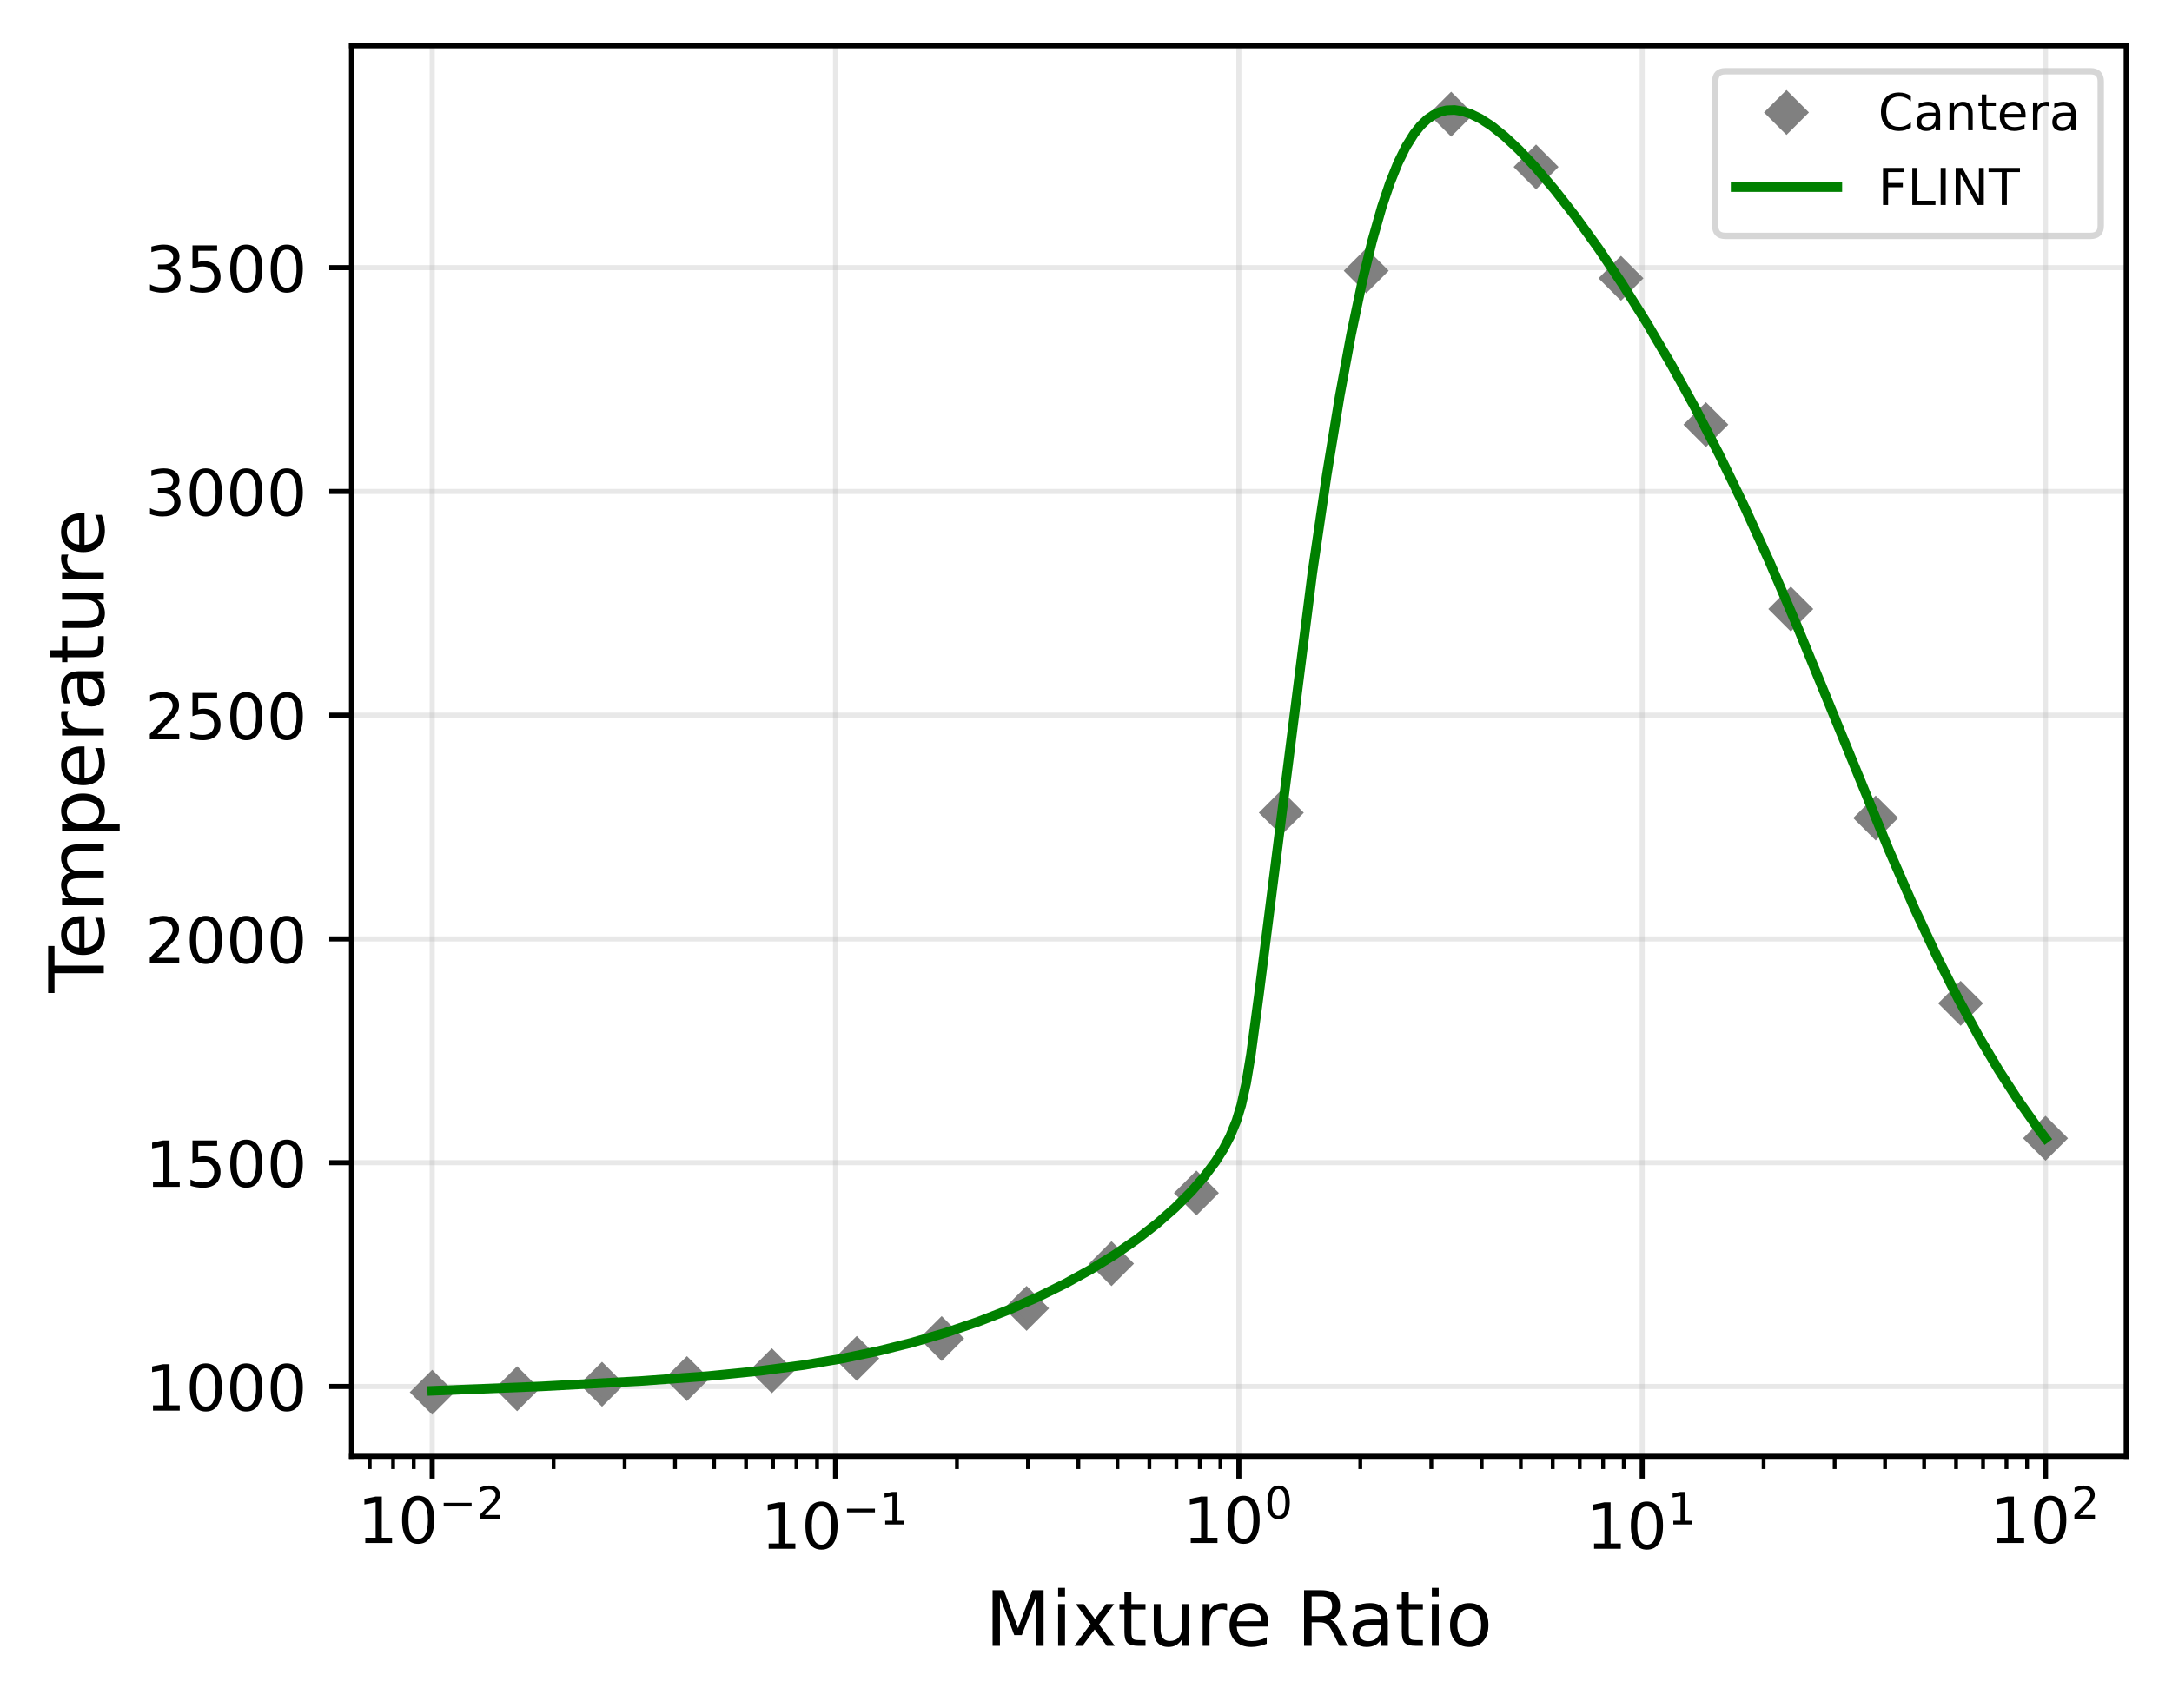
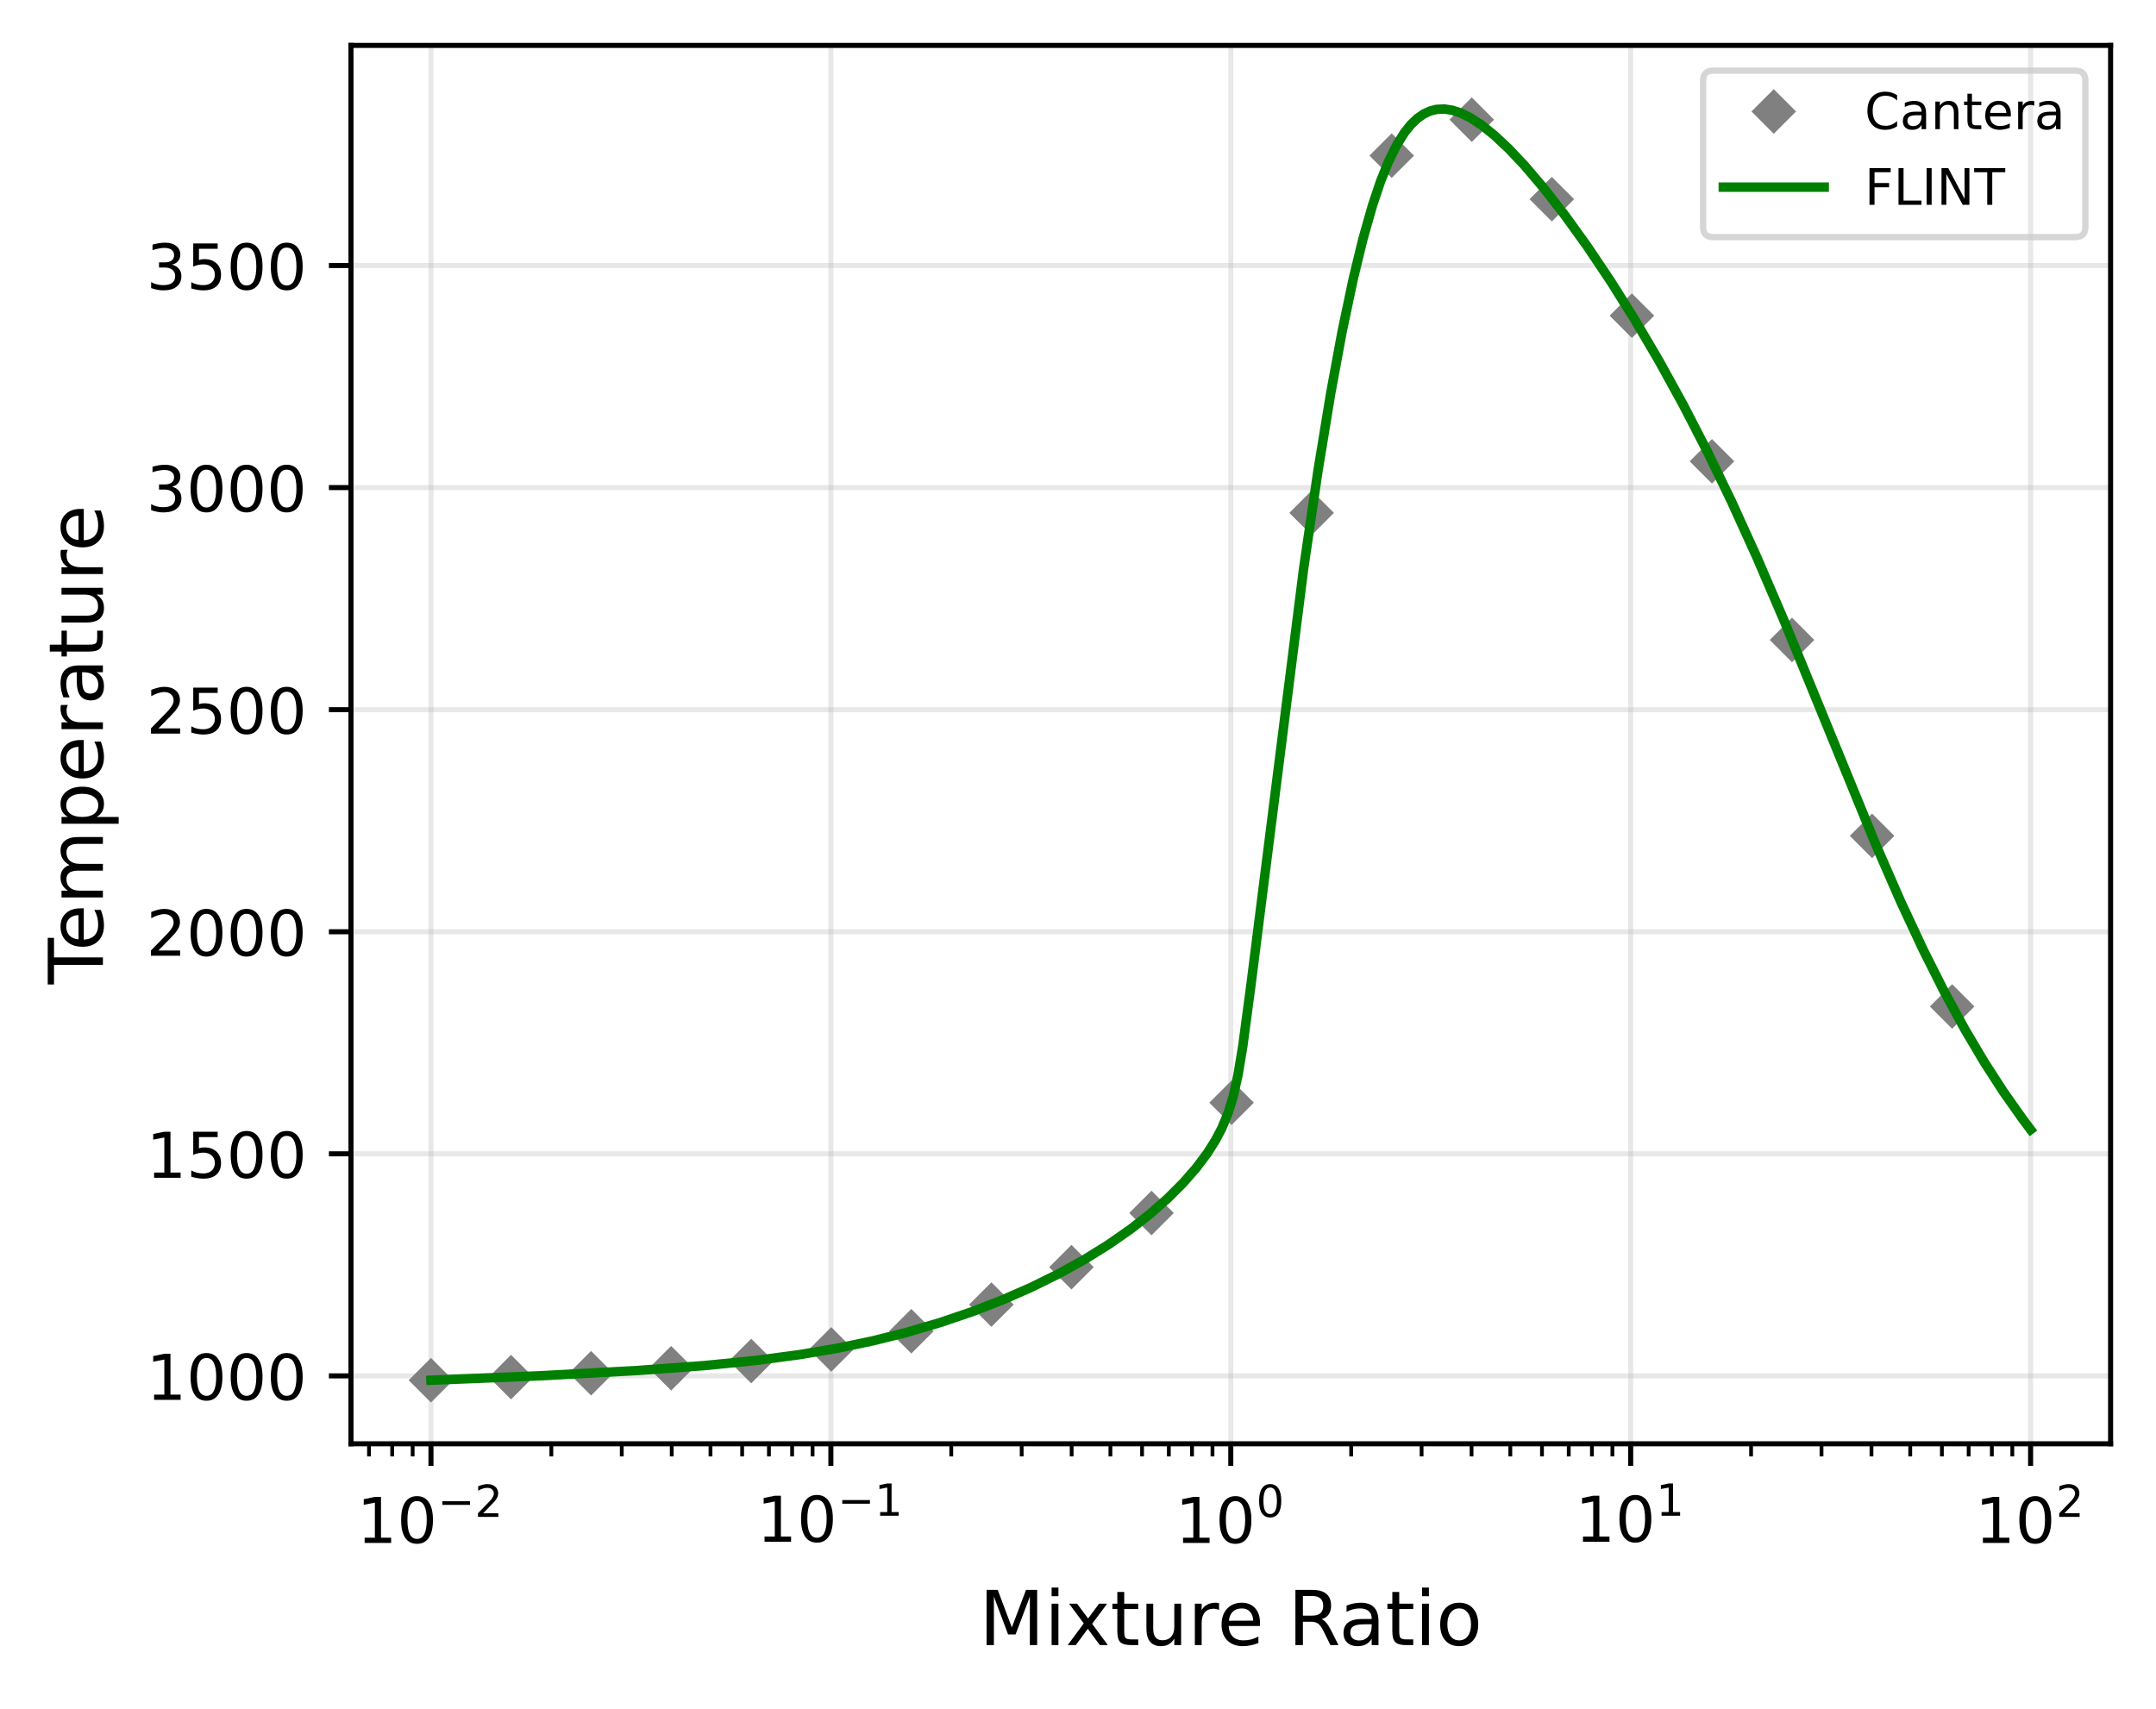
- <svg xmlns="http://www.w3.org/2000/svg" xmlns:xlink="http://www.w3.org/1999/xlink" width="341.464pt" height="268.452pt" viewBox="0 0 341.464 268.452" version="1.1">
+ <svg xmlns="http://www.w3.org/2000/svg" xmlns:xlink="http://www.w3.org/1999/xlink" width="341.85pt" height="270.963pt" viewBox="0 0 341.85 270.963" version="1.1">
  <defs>
    <style type="text/css">*{stroke-linejoin: round; stroke-linecap: butt}</style>
  </defs>
  <g id="figure_1">
    <g id="patch_1">
-       <path d="M 0 268.452  L 341.464 268.452  L 341.464 0  L 0 0  L 0 268.452  z " style="fill: none" />
+       <path d="M 0 270.963  L 341.85 270.963  L 341.85 0  L 0 0  L 0 270.963  z " style="fill: none" />
    </g>
    <g id="axes_1">
      <g id="patch_2">
-         <path d="M 55.264 228.96  L 334.264 228.96  L 334.264 7.2  L 55.264 7.2  L 55.264 228.96  z " style="fill: none" />
+         <path d="M 55.65 228.96  L 334.65 228.96  L 334.65 7.2  L 55.65 7.2  L 55.65 228.96  z " style="fill: none" />
      </g>
      <g id="matplotlib.axis_1">
        <g id="xtick_1">
          <g id="line2d_1">
-             <path d="M 67.946 228.96  L 67.946 7.2  " clip-path="url(#p61a1e971e1)" style="fill: none; stroke: #b0b0b0; stroke-opacity: 0.3; stroke-width: 0.8; stroke-linecap: square" />
+             <path d="M 68.332 228.96  L 68.332 7.2  " clip-path="url(#p72835e3f63)" style="fill: none; stroke: #b0b0b0; stroke-opacity: 0.3; stroke-width: 0.8; stroke-linecap: square" />
          </g>
          <g id="line2d_2">
            <defs>
-               <path id="m4e8b6b627c" d="M 0 0  L 0 3.5  " style="stroke: #000000; stroke-width: 0.8" />
+               <path id="m9654a5f0a9" d="M 0 0  L 0 3.5  " style="stroke: #000000; stroke-width: 0.8" />
            </defs>
            <g>
-               <use xlink:href="#m4e8b6b627c" x="67.946" y="228.96" style="stroke: #000000; stroke-width: 0.8" />
+               <use xlink:href="#m9654a5f0a9" x="68.332" y="228.96" style="stroke: #000000; stroke-width: 0.8" />
            </g>
          </g>
          <g id="text_1">
-             <g transform="translate(56.19557 243.5584)">
+             <g transform="translate(56.58182 245.36)">
              <text>
-                 <tspan x="0" y="-0.977" style="font-size: 10px; font-family: 'DejaVu Sans'">1</tspan>
-                 <tspan x="6.362" y="-0.977" style="font-size: 10px; font-family: 'DejaVu Sans'">0</tspan>
+                 <tspan x="0" y="-0.675" style="font-size: 10px; font-family: 'DejaVu Sans'">1</tspan>
+                 <tspan x="6.362" y="-0.675" style="font-size: 10px; font-family: 'DejaVu Sans'">0</tspan>
                <tspan x="12.82" y="-4.805" style="font-size: 7px; font-family: 'DejaVu Sans'">−</tspan>
                <tspan x="18.686" y="-4.805" style="font-size: 7px; font-family: 'DejaVu Sans'">2</tspan>
              </text>
            </g>
          </g>
        </g>
        <g id="xtick_2">
          <g id="line2d_3">
-             <path d="M 131.355 228.96  L 131.355 7.2  " clip-path="url(#p61a1e971e1)" style="fill: none; stroke: #b0b0b0; stroke-opacity: 0.3; stroke-width: 0.8; stroke-linecap: square" />
+             <path d="M 131.741 228.96  L 131.741 7.2  " clip-path="url(#p72835e3f63)" style="fill: none; stroke: #b0b0b0; stroke-opacity: 0.3; stroke-width: 0.8; stroke-linecap: square" />
          </g>
          <g id="line2d_4">
            <g>
-               <use xlink:href="#m4e8b6b627c" x="131.355" y="228.96" style="stroke: #000000; stroke-width: 0.8" />
+               <use xlink:href="#m9654a5f0a9" x="131.741" y="228.96" style="stroke: #000000; stroke-width: 0.8" />
            </g>
          </g>
          <g id="text_2">
-             <g transform="translate(119.6047 243.5584)">
+             <g transform="translate(119.9909 245.26)">
              <text>
-                 <tspan x="0" y="-0.064" style="font-size: 10px; font-family: 'DejaVu Sans'">1</tspan>
-                 <tspan x="6.362" y="-0.064" style="font-size: 10px; font-family: 'DejaVu Sans'">0</tspan>
-                 <tspan x="12.82" y="-3.892" style="font-size: 7px; font-family: 'DejaVu Sans'">−</tspan>
-                 <tspan x="18.686" y="-3.892" style="font-size: 7px; font-family: 'DejaVu Sans'">1</tspan>
+                 <tspan x="0" y="-0.762" style="font-size: 10px; font-family: 'DejaVu Sans'">1</tspan>
+                 <tspan x="6.362" y="-0.762" style="font-size: 10px; font-family: 'DejaVu Sans'">0</tspan>
+                 <tspan x="12.82" y="-4.892" style="font-size: 7px; font-family: 'DejaVu Sans'">−</tspan>
+                 <tspan x="18.686" y="-4.892" style="font-size: 7px; font-family: 'DejaVu Sans'">1</tspan>
              </text>
            </g>
          </g>
        </g>
        <g id="xtick_3">
          <g id="line2d_5">
-             <path d="M 194.764 228.96  L 194.764 7.2  " clip-path="url(#p61a1e971e1)" style="fill: none; stroke: #b0b0b0; stroke-opacity: 0.3; stroke-width: 0.8; stroke-linecap: square" />
+             <path d="M 195.15 228.96  L 195.15 7.2  " clip-path="url(#p72835e3f63)" style="fill: none; stroke: #b0b0b0; stroke-opacity: 0.3; stroke-width: 0.8; stroke-linecap: square" />
          </g>
          <g id="line2d_6">
            <g>
-               <use xlink:href="#m4e8b6b627c" x="194.764" y="228.96" style="stroke: #000000; stroke-width: 0.8" />
+               <use xlink:href="#m9654a5f0a9" x="195.15" y="228.96" style="stroke: #000000; stroke-width: 0.8" />
            </g>
          </g>
          <g id="text_3">
-             <g transform="translate(185.9638 243.5584)">
+             <g transform="translate(186.35 245.36)">
              <text>
-                 <tspan x="0" y="-0.977" style="font-size: 10px; font-family: 'DejaVu Sans'">1</tspan>
-                 <tspan x="6.362" y="-0.977" style="font-size: 10px; font-family: 'DejaVu Sans'">0</tspan>
+                 <tspan x="0" y="-0.675" style="font-size: 10px; font-family: 'DejaVu Sans'">1</tspan>
+                 <tspan x="6.362" y="-0.675" style="font-size: 10px; font-family: 'DejaVu Sans'">0</tspan>
                <tspan x="12.82" y="-4.805" style="font-size: 7px; font-family: 'DejaVu Sans'">0</tspan>
              </text>
            </g>
          </g>
        </g>
        <g id="xtick_4">
          <g id="line2d_7">
-             <path d="M 258.173 228.96  L 258.173 7.2  " clip-path="url(#p61a1e971e1)" style="fill: none; stroke: #b0b0b0; stroke-opacity: 0.3; stroke-width: 0.8; stroke-linecap: square" />
+             <path d="M 258.559 228.96  L 258.559 7.2  " clip-path="url(#p72835e3f63)" style="fill: none; stroke: #b0b0b0; stroke-opacity: 0.3; stroke-width: 0.8; stroke-linecap: square" />
          </g>
          <g id="line2d_8">
            <g>
-               <use xlink:href="#m4e8b6b627c" x="258.173" y="228.96" style="stroke: #000000; stroke-width: 0.8" />
+               <use xlink:href="#m9654a5f0a9" x="258.559" y="228.96" style="stroke: #000000; stroke-width: 0.8" />
            </g>
          </g>
          <g id="text_4">
-             <g transform="translate(249.3728 243.5584)">
+             <g transform="translate(249.7591 245.26)">
              <text>
-                 <tspan x="0" y="-0.064" style="font-size: 10px; font-family: 'DejaVu Sans'">1</tspan>
-                 <tspan x="6.362" y="-0.064" style="font-size: 10px; font-family: 'DejaVu Sans'">0</tspan>
-                 <tspan x="12.82" y="-3.892" style="font-size: 7px; font-family: 'DejaVu Sans'">1</tspan>
+                 <tspan x="0" y="-0.762" style="font-size: 10px; font-family: 'DejaVu Sans'">1</tspan>
+                 <tspan x="6.362" y="-0.762" style="font-size: 10px; font-family: 'DejaVu Sans'">0</tspan>
+                 <tspan x="12.82" y="-4.892" style="font-size: 7px; font-family: 'DejaVu Sans'">1</tspan>
              </text>
            </g>
          </g>
        </g>
        <g id="xtick_5">
          <g id="line2d_9">
-             <path d="M 321.582 228.96  L 321.582 7.2  " clip-path="url(#p61a1e971e1)" style="fill: none; stroke: #b0b0b0; stroke-opacity: 0.3; stroke-width: 0.8; stroke-linecap: square" />
+             <path d="M 321.968 228.96  L 321.968 7.2  " clip-path="url(#p72835e3f63)" style="fill: none; stroke: #b0b0b0; stroke-opacity: 0.3; stroke-width: 0.8; stroke-linecap: square" />
          </g>
          <g id="line2d_10">
            <g>
-               <use xlink:href="#m4e8b6b627c" x="321.582" y="228.96" style="stroke: #000000; stroke-width: 0.8" />
+               <use xlink:href="#m9654a5f0a9" x="321.968" y="228.96" style="stroke: #000000; stroke-width: 0.8" />
            </g>
          </g>
          <g id="text_5">
-             <g transform="translate(312.7819 243.5584)">
+             <g transform="translate(313.1682 245.36)">
              <text>
-                 <tspan x="0" y="-0.977" style="font-size: 10px; font-family: 'DejaVu Sans'">1</tspan>
-                 <tspan x="6.362" y="-0.977" style="font-size: 10px; font-family: 'DejaVu Sans'">0</tspan>
+                 <tspan x="0" y="-0.675" style="font-size: 10px; font-family: 'DejaVu Sans'">1</tspan>
+                 <tspan x="6.362" y="-0.675" style="font-size: 10px; font-family: 'DejaVu Sans'">0</tspan>
                <tspan x="12.82" y="-4.805" style="font-size: 7px; font-family: 'DejaVu Sans'">2</tspan>
              </text>
            </g>
          </g>
        </g>
        <g id="xtick_6">
          <g id="line2d_11">
            <defs>
-               <path id="mf03231c7b4" d="M 0 0  L 0 2  " style="stroke: #000000; stroke-width: 0.6" />
+               <path id="me3e915f5af" d="M 0 0  L 0 2  " style="stroke: #000000; stroke-width: 0.6" />
            </defs>
            <g>
-               <use xlink:href="#mf03231c7b4" x="58.123" y="228.96" style="stroke: #000000; stroke-width: 0.6" />
+               <use xlink:href="#me3e915f5af" x="58.51" y="228.96" style="stroke: #000000; stroke-width: 0.6" />
            </g>
          </g>
        </g>
        <g id="xtick_7">
          <g id="line2d_12">
            <g>
-               <use xlink:href="#mf03231c7b4" x="61.801" y="228.96" style="stroke: #000000; stroke-width: 0.6" />
+               <use xlink:href="#me3e915f5af" x="62.187" y="228.96" style="stroke: #000000; stroke-width: 0.6" />
            </g>
          </g>
        </g>
        <g id="xtick_8">
          <g id="line2d_13">
            <g>
-               <use xlink:href="#mf03231c7b4" x="65.044" y="228.96" style="stroke: #000000; stroke-width: 0.6" />
+               <use xlink:href="#me3e915f5af" x="65.43" y="228.96" style="stroke: #000000; stroke-width: 0.6" />
            </g>
          </g>
        </g>
        <g id="xtick_9">
          <g id="line2d_14">
            <g>
-               <use xlink:href="#mf03231c7b4" x="87.034" y="228.96" style="stroke: #000000; stroke-width: 0.6" />
+               <use xlink:href="#me3e915f5af" x="87.42" y="228.96" style="stroke: #000000; stroke-width: 0.6" />
            </g>
          </g>
        </g>
        <g id="xtick_10">
          <g id="line2d_15">
            <g>
-               <use xlink:href="#mf03231c7b4" x="98.199" y="228.96" style="stroke: #000000; stroke-width: 0.6" />
+               <use xlink:href="#me3e915f5af" x="98.586" y="228.96" style="stroke: #000000; stroke-width: 0.6" />
            </g>
          </g>
        </g>
        <g id="xtick_11">
          <g id="line2d_16">
            <g>
-               <use xlink:href="#mf03231c7b4" x="106.122" y="228.96" style="stroke: #000000; stroke-width: 0.6" />
+               <use xlink:href="#me3e915f5af" x="106.508" y="228.96" style="stroke: #000000; stroke-width: 0.6" />
            </g>
          </g>
        </g>
        <g id="xtick_12">
          <g id="line2d_17">
            <g>
-               <use xlink:href="#mf03231c7b4" x="112.267" y="228.96" style="stroke: #000000; stroke-width: 0.6" />
+               <use xlink:href="#me3e915f5af" x="112.653" y="228.96" style="stroke: #000000; stroke-width: 0.6" />
            </g>
          </g>
        </g>
        <g id="xtick_13">
          <g id="line2d_18">
            <g>
-               <use xlink:href="#mf03231c7b4" x="117.287" y="228.96" style="stroke: #000000; stroke-width: 0.6" />
+               <use xlink:href="#me3e915f5af" x="117.674" y="228.96" style="stroke: #000000; stroke-width: 0.6" />
            </g>
          </g>
        </g>
        <g id="xtick_14">
          <g id="line2d_19">
            <g>
-               <use xlink:href="#mf03231c7b4" x="121.532" y="228.96" style="stroke: #000000; stroke-width: 0.6" />
+               <use xlink:href="#me3e915f5af" x="121.919" y="228.96" style="stroke: #000000; stroke-width: 0.6" />
            </g>
          </g>
        </g>
        <g id="xtick_15">
          <g id="line2d_20">
            <g>
-               <use xlink:href="#mf03231c7b4" x="125.21" y="228.96" style="stroke: #000000; stroke-width: 0.6" />
+               <use xlink:href="#me3e915f5af" x="125.596" y="228.96" style="stroke: #000000; stroke-width: 0.6" />
            </g>
          </g>
        </g>
        <g id="xtick_16">
          <g id="line2d_21">
            <g>
-               <use xlink:href="#mf03231c7b4" x="128.453" y="228.96" style="stroke: #000000; stroke-width: 0.6" />
+               <use xlink:href="#me3e915f5af" x="128.839" y="228.96" style="stroke: #000000; stroke-width: 0.6" />
            </g>
          </g>
        </g>
        <g id="xtick_17">
          <g id="line2d_22">
            <g>
-               <use xlink:href="#mf03231c7b4" x="150.443" y="228.96" style="stroke: #000000; stroke-width: 0.6" />
+               <use xlink:href="#me3e915f5af" x="150.829" y="228.96" style="stroke: #000000; stroke-width: 0.6" />
            </g>
          </g>
        </g>
        <g id="xtick_18">
          <g id="line2d_23">
            <g>
-               <use xlink:href="#mf03231c7b4" x="161.608" y="228.96" style="stroke: #000000; stroke-width: 0.6" />
+               <use xlink:href="#me3e915f5af" x="161.995" y="228.96" style="stroke: #000000; stroke-width: 0.6" />
            </g>
          </g>
        </g>
        <g id="xtick_19">
          <g id="line2d_24">
            <g>
-               <use xlink:href="#mf03231c7b4" x="169.531" y="228.96" style="stroke: #000000; stroke-width: 0.6" />
+               <use xlink:href="#me3e915f5af" x="169.917" y="228.96" style="stroke: #000000; stroke-width: 0.6" />
            </g>
          </g>
        </g>
        <g id="xtick_20">
          <g id="line2d_25">
            <g>
-               <use xlink:href="#mf03231c7b4" x="175.676" y="228.96" style="stroke: #000000; stroke-width: 0.6" />
+               <use xlink:href="#me3e915f5af" x="176.062" y="228.96" style="stroke: #000000; stroke-width: 0.6" />
            </g>
          </g>
        </g>
        <g id="xtick_21">
          <g id="line2d_26">
            <g>
-               <use xlink:href="#mf03231c7b4" x="180.697" y="228.96" style="stroke: #000000; stroke-width: 0.6" />
+               <use xlink:href="#me3e915f5af" x="181.083" y="228.96" style="stroke: #000000; stroke-width: 0.6" />
            </g>
          </g>
        </g>
        <g id="xtick_22">
          <g id="line2d_27">
            <g>
-               <use xlink:href="#mf03231c7b4" x="184.942" y="228.96" style="stroke: #000000; stroke-width: 0.6" />
+               <use xlink:href="#me3e915f5af" x="185.328" y="228.96" style="stroke: #000000; stroke-width: 0.6" />
            </g>
          </g>
        </g>
        <g id="xtick_23">
          <g id="line2d_28">
            <g>
-               <use xlink:href="#mf03231c7b4" x="188.619" y="228.96" style="stroke: #000000; stroke-width: 0.6" />
+               <use xlink:href="#me3e915f5af" x="189.005" y="228.96" style="stroke: #000000; stroke-width: 0.6" />
            </g>
          </g>
        </g>
        <g id="xtick_24">
          <g id="line2d_29">
            <g>
-               <use xlink:href="#mf03231c7b4" x="191.862" y="228.96" style="stroke: #000000; stroke-width: 0.6" />
+               <use xlink:href="#me3e915f5af" x="192.249" y="228.96" style="stroke: #000000; stroke-width: 0.6" />
            </g>
          </g>
        </g>
        <g id="xtick_25">
          <g id="line2d_30">
            <g>
-               <use xlink:href="#mf03231c7b4" x="213.852" y="228.96" style="stroke: #000000; stroke-width: 0.6" />
+               <use xlink:href="#me3e915f5af" x="214.238" y="228.96" style="stroke: #000000; stroke-width: 0.6" />
            </g>
          </g>
        </g>
        <g id="xtick_26">
          <g id="line2d_31">
            <g>
-               <use xlink:href="#mf03231c7b4" x="225.018" y="228.96" style="stroke: #000000; stroke-width: 0.6" />
+               <use xlink:href="#me3e915f5af" x="225.404" y="228.96" style="stroke: #000000; stroke-width: 0.6" />
            </g>
          </g>
        </g>
        <g id="xtick_27">
          <g id="line2d_32">
            <g>
-               <use xlink:href="#mf03231c7b4" x="232.94" y="228.96" style="stroke: #000000; stroke-width: 0.6" />
+               <use xlink:href="#me3e915f5af" x="233.326" y="228.96" style="stroke: #000000; stroke-width: 0.6" />
            </g>
          </g>
        </g>
        <g id="xtick_28">
          <g id="line2d_33">
            <g>
-               <use xlink:href="#mf03231c7b4" x="239.085" y="228.96" style="stroke: #000000; stroke-width: 0.6" />
+               <use xlink:href="#me3e915f5af" x="239.471" y="228.96" style="stroke: #000000; stroke-width: 0.6" />
            </g>
          </g>
        </g>
        <g id="xtick_29">
          <g id="line2d_34">
            <g>
-               <use xlink:href="#mf03231c7b4" x="244.106" y="228.96" style="stroke: #000000; stroke-width: 0.6" />
+               <use xlink:href="#me3e915f5af" x="244.492" y="228.96" style="stroke: #000000; stroke-width: 0.6" />
            </g>
          </g>
        </g>
        <g id="xtick_30">
          <g id="line2d_35">
            <g>
-               <use xlink:href="#mf03231c7b4" x="248.351" y="228.96" style="stroke: #000000; stroke-width: 0.6" />
+               <use xlink:href="#me3e915f5af" x="248.737" y="228.96" style="stroke: #000000; stroke-width: 0.6" />
            </g>
          </g>
        </g>
        <g id="xtick_31">
          <g id="line2d_36">
            <g>
-               <use xlink:href="#mf03231c7b4" x="252.028" y="228.96" style="stroke: #000000; stroke-width: 0.6" />
+               <use xlink:href="#me3e915f5af" x="252.414" y="228.96" style="stroke: #000000; stroke-width: 0.6" />
            </g>
          </g>
        </g>
        <g id="xtick_32">
          <g id="line2d_37">
            <g>
-               <use xlink:href="#mf03231c7b4" x="255.271" y="228.96" style="stroke: #000000; stroke-width: 0.6" />
+               <use xlink:href="#me3e915f5af" x="255.658" y="228.96" style="stroke: #000000; stroke-width: 0.6" />
            </g>
          </g>
        </g>
        <g id="xtick_33">
          <g id="line2d_38">
            <g>
-               <use xlink:href="#mf03231c7b4" x="277.261" y="228.96" style="stroke: #000000; stroke-width: 0.6" />
+               <use xlink:href="#me3e915f5af" x="277.647" y="228.96" style="stroke: #000000; stroke-width: 0.6" />
            </g>
          </g>
        </g>
        <g id="xtick_34">
          <g id="line2d_39">
            <g>
-               <use xlink:href="#mf03231c7b4" x="288.427" y="228.96" style="stroke: #000000; stroke-width: 0.6" />
+               <use xlink:href="#me3e915f5af" x="288.813" y="228.96" style="stroke: #000000; stroke-width: 0.6" />
            </g>
          </g>
        </g>
        <g id="xtick_35">
          <g id="line2d_40">
            <g>
-               <use xlink:href="#mf03231c7b4" x="296.349" y="228.96" style="stroke: #000000; stroke-width: 0.6" />
+               <use xlink:href="#me3e915f5af" x="296.735" y="228.96" style="stroke: #000000; stroke-width: 0.6" />
            </g>
          </g>
        </g>
        <g id="xtick_36">
          <g id="line2d_41">
            <g>
-               <use xlink:href="#mf03231c7b4" x="302.494" y="228.96" style="stroke: #000000; stroke-width: 0.6" />
+               <use xlink:href="#me3e915f5af" x="302.88" y="228.96" style="stroke: #000000; stroke-width: 0.6" />
            </g>
          </g>
        </g>
        <g id="xtick_37">
          <g id="line2d_42">
            <g>
-               <use xlink:href="#mf03231c7b4" x="307.515" y="228.96" style="stroke: #000000; stroke-width: 0.6" />
+               <use xlink:href="#me3e915f5af" x="307.901" y="228.96" style="stroke: #000000; stroke-width: 0.6" />
            </g>
          </g>
        </g>
        <g id="xtick_38">
          <g id="line2d_43">
            <g>
-               <use xlink:href="#mf03231c7b4" x="311.76" y="228.96" style="stroke: #000000; stroke-width: 0.6" />
+               <use xlink:href="#me3e915f5af" x="312.146" y="228.96" style="stroke: #000000; stroke-width: 0.6" />
            </g>
          </g>
        </g>
        <g id="xtick_39">
          <g id="line2d_44">
            <g>
-               <use xlink:href="#mf03231c7b4" x="315.437" y="228.96" style="stroke: #000000; stroke-width: 0.6" />
+               <use xlink:href="#me3e915f5af" x="315.823" y="228.96" style="stroke: #000000; stroke-width: 0.6" />
            </g>
          </g>
        </g>
        <g id="xtick_40">
          <g id="line2d_45">
            <g>
-               <use xlink:href="#mf03231c7b4" x="318.68" y="228.96" style="stroke: #000000; stroke-width: 0.6" />
+               <use xlink:href="#me3e915f5af" x="319.067" y="228.96" style="stroke: #000000; stroke-width: 0.6" />
            </g>
          </g>
        </g>
        <g id="text_6">
-           <text style="font-size: 12px; font-family: 'DejaVu Sans', 'Bitstream Vera Sans', 'Computer Modern Sans Serif', 'Lucida Grande', 'Verdana', 'Geneva', 'Lucid', 'Arial', 'Helvetica', 'Avant Garde', sans-serif; text-anchor: middle" x="194.764" y="258.756" transform="rotate(-0 194.7637 258.7563)">Mixture Ratio</text>
+           <text style="font-size: 12px; font-family: 'DejaVu Sans', 'Bitstream Vera Sans', 'Computer Modern Sans Serif', 'Lucida Grande', 'Verdana', 'Geneva', 'Lucid', 'Arial', 'Helvetica', 'Avant Garde', sans-serif; text-anchor: middle" x="195.15" y="260.88" transform="rotate(-0 195.15 260.8805)">Mixture Ratio</text>
        </g>
      </g>
      <g id="matplotlib.axis_2">
        <g id="ytick_1">
          <g id="line2d_46">
-             <path d="M 55.264 217.972  L 334.264 217.972  " clip-path="url(#p61a1e971e1)" style="fill: none; stroke: #b0b0b0; stroke-opacity: 0.3; stroke-width: 0.8; stroke-linecap: square" />
+             <path d="M 55.65 218.194  L 334.65 218.194  " clip-path="url(#p72835e3f63)" style="fill: none; stroke: #b0b0b0; stroke-opacity: 0.3; stroke-width: 0.8; stroke-linecap: square" />
          </g>
          <g id="line2d_47">
            <defs>
-               <path id="mef5aa0dc07" d="M 0 0  L -3.5 0  " style="stroke: #000000; stroke-width: 0.8" />
+               <path id="m3a4cb45ac4" d="M 0 0  L -3.5 0  " style="stroke: #000000; stroke-width: 0.8" />
            </defs>
            <g>
-               <use xlink:href="#mef5aa0dc07" x="55.264" y="217.972" style="stroke: #000000; stroke-width: 0.8" />
+               <use xlink:href="#m3a4cb45ac4" x="55.65" y="218.194" style="stroke: #000000; stroke-width: 0.8" />
            </g>
          </g>
          <g id="text_7">
-             <text style="font-size: 10px; font-family: 'DejaVu Sans', 'Bitstream Vera Sans', 'Computer Modern Sans Serif', 'Lucida Grande', 'Verdana', 'Geneva', 'Lucid', 'Arial', 'Helvetica', 'Avant Garde', sans-serif; text-anchor: end" x="48.264" y="221.771" transform="rotate(-0 48.26375 221.7714)">1000</text>
+             <text style="font-size: 10px; font-family: 'DejaVu Sans', 'Bitstream Vera Sans', 'Computer Modern Sans Serif', 'Lucida Grande', 'Verdana', 'Geneva', 'Lucid', 'Arial', 'Helvetica', 'Avant Garde', sans-serif; text-anchor: end" x="48.65" y="221.993" transform="rotate(-0 48.65 221.9926)">1000</text>
          </g>
        </g>
        <g id="ytick_2">
          <g id="line2d_48">
-             <path d="M 55.264 182.794  L 334.264 182.794  " clip-path="url(#p61a1e971e1)" style="fill: none; stroke: #b0b0b0; stroke-opacity: 0.3; stroke-width: 0.8; stroke-linecap: square" />
+             <path d="M 55.65 182.976  L 334.65 182.976  " clip-path="url(#p72835e3f63)" style="fill: none; stroke: #b0b0b0; stroke-opacity: 0.3; stroke-width: 0.8; stroke-linecap: square" />
          </g>
          <g id="line2d_49">
            <g>
-               <use xlink:href="#mef5aa0dc07" x="55.264" y="182.794" style="stroke: #000000; stroke-width: 0.8" />
+               <use xlink:href="#m3a4cb45ac4" x="55.65" y="182.976" style="stroke: #000000; stroke-width: 0.8" />
            </g>
          </g>
          <g id="text_8">
-             <text style="font-size: 10px; font-family: 'DejaVu Sans', 'Bitstream Vera Sans', 'Computer Modern Sans Serif', 'Lucida Grande', 'Verdana', 'Geneva', 'Lucid', 'Arial', 'Helvetica', 'Avant Garde', sans-serif; text-anchor: end" x="48.264" y="186.593" transform="rotate(-0 48.26375 186.593)">1500</text>
+             <text style="font-size: 10px; font-family: 'DejaVu Sans', 'Bitstream Vera Sans', 'Computer Modern Sans Serif', 'Lucida Grande', 'Verdana', 'Geneva', 'Lucid', 'Arial', 'Helvetica', 'Avant Garde', sans-serif; text-anchor: end" x="48.65" y="186.775" transform="rotate(-0 48.65 186.7753)">1500</text>
          </g>
        </g>
        <g id="ytick_3">
          <g id="line2d_50">
-             <path d="M 55.264 147.615  L 334.264 147.615  " clip-path="url(#p61a1e971e1)" style="fill: none; stroke: #b0b0b0; stroke-opacity: 0.3; stroke-width: 0.8; stroke-linecap: square" />
+             <path d="M 55.65 147.759  L 334.65 147.759  " clip-path="url(#p72835e3f63)" style="fill: none; stroke: #b0b0b0; stroke-opacity: 0.3; stroke-width: 0.8; stroke-linecap: square" />
          </g>
          <g id="line2d_51">
            <g>
-               <use xlink:href="#mef5aa0dc07" x="55.264" y="147.615" style="stroke: #000000; stroke-width: 0.8" />
+               <use xlink:href="#m3a4cb45ac4" x="55.65" y="147.759" style="stroke: #000000; stroke-width: 0.8" />
            </g>
          </g>
          <g id="text_9">
-             <text style="font-size: 10px; font-family: 'DejaVu Sans', 'Bitstream Vera Sans', 'Computer Modern Sans Serif', 'Lucida Grande', 'Verdana', 'Geneva', 'Lucid', 'Arial', 'Helvetica', 'Avant Garde', sans-serif; text-anchor: end" x="48.264" y="151.415" transform="rotate(-0 48.26375 151.4146)">2000</text>
+             <text style="font-size: 10px; font-family: 'DejaVu Sans', 'Bitstream Vera Sans', 'Computer Modern Sans Serif', 'Lucida Grande', 'Verdana', 'Geneva', 'Lucid', 'Arial', 'Helvetica', 'Avant Garde', sans-serif; text-anchor: end" x="48.65" y="151.558" transform="rotate(-0 48.65 151.558)">2000</text>
          </g>
        </g>
        <g id="ytick_4">
          <g id="line2d_52">
-             <path d="M 55.264 112.437  L 334.264 112.437  " clip-path="url(#p61a1e971e1)" style="fill: none; stroke: #b0b0b0; stroke-opacity: 0.3; stroke-width: 0.8; stroke-linecap: square" />
+             <path d="M 55.65 112.542  L 334.65 112.542  " clip-path="url(#p72835e3f63)" style="fill: none; stroke: #b0b0b0; stroke-opacity: 0.3; stroke-width: 0.8; stroke-linecap: square" />
          </g>
          <g id="line2d_53">
            <g>
-               <use xlink:href="#mef5aa0dc07" x="55.264" y="112.437" style="stroke: #000000; stroke-width: 0.8" />
+               <use xlink:href="#m3a4cb45ac4" x="55.65" y="112.542" style="stroke: #000000; stroke-width: 0.8" />
            </g>
          </g>
          <g id="text_10">
-             <text style="font-size: 10px; font-family: 'DejaVu Sans', 'Bitstream Vera Sans', 'Computer Modern Sans Serif', 'Lucida Grande', 'Verdana', 'Geneva', 'Lucid', 'Arial', 'Helvetica', 'Avant Garde', sans-serif; text-anchor: end" x="48.264" y="116.236" transform="rotate(-0 48.26375 116.2362)">2500</text>
+             <text style="font-size: 10px; font-family: 'DejaVu Sans', 'Bitstream Vera Sans', 'Computer Modern Sans Serif', 'Lucida Grande', 'Verdana', 'Geneva', 'Lucid', 'Arial', 'Helvetica', 'Avant Garde', sans-serif; text-anchor: end" x="48.65" y="116.341" transform="rotate(-0 48.65 116.3408)">2500</text>
          </g>
        </g>
        <g id="ytick_5">
          <g id="line2d_54">
-             <path d="M 55.264 77.259  L 334.264 77.259  " clip-path="url(#p61a1e971e1)" style="fill: none; stroke: #b0b0b0; stroke-opacity: 0.3; stroke-width: 0.8; stroke-linecap: square" />
+             <path d="M 55.65 77.325  L 334.65 77.325  " clip-path="url(#p72835e3f63)" style="fill: none; stroke: #b0b0b0; stroke-opacity: 0.3; stroke-width: 0.8; stroke-linecap: square" />
          </g>
          <g id="line2d_55">
            <g>
-               <use xlink:href="#mef5aa0dc07" x="55.264" y="77.259" style="stroke: #000000; stroke-width: 0.8" />
+               <use xlink:href="#m3a4cb45ac4" x="55.65" y="77.325" style="stroke: #000000; stroke-width: 0.8" />
            </g>
          </g>
          <g id="text_11">
-             <text style="font-size: 10px; font-family: 'DejaVu Sans', 'Bitstream Vera Sans', 'Computer Modern Sans Serif', 'Lucida Grande', 'Verdana', 'Geneva', 'Lucid', 'Arial', 'Helvetica', 'Avant Garde', sans-serif; text-anchor: end" x="48.264" y="81.058" transform="rotate(-0 48.26375 81.05773)">3000</text>
+             <text style="font-size: 10px; font-family: 'DejaVu Sans', 'Bitstream Vera Sans', 'Computer Modern Sans Serif', 'Lucida Grande', 'Verdana', 'Geneva', 'Lucid', 'Arial', 'Helvetica', 'Avant Garde', sans-serif; text-anchor: end" x="48.65" y="81.124" transform="rotate(-0 48.65 81.12352)">3000</text>
          </g>
        </g>
        <g id="ytick_6">
          <g id="line2d_56">
-             <path d="M 55.264 42.08  L 334.264 42.08  " clip-path="url(#p61a1e971e1)" style="fill: none; stroke: #b0b0b0; stroke-opacity: 0.3; stroke-width: 0.8; stroke-linecap: square" />
+             <path d="M 55.65 42.107  L 334.65 42.107  " clip-path="url(#p72835e3f63)" style="fill: none; stroke: #b0b0b0; stroke-opacity: 0.3; stroke-width: 0.8; stroke-linecap: square" />
          </g>
          <g id="line2d_57">
            <g>
-               <use xlink:href="#mef5aa0dc07" x="55.264" y="42.08" style="stroke: #000000; stroke-width: 0.8" />
+               <use xlink:href="#m3a4cb45ac4" x="55.65" y="42.107" style="stroke: #000000; stroke-width: 0.8" />
            </g>
          </g>
          <g id="text_12">
-             <text style="font-size: 10px; font-family: 'DejaVu Sans', 'Bitstream Vera Sans', 'Computer Modern Sans Serif', 'Lucida Grande', 'Verdana', 'Geneva', 'Lucid', 'Arial', 'Helvetica', 'Avant Garde', sans-serif; text-anchor: end" x="48.264" y="45.879" transform="rotate(-0 48.26375 45.8793)">3500</text>
+             <text style="font-size: 10px; font-family: 'DejaVu Sans', 'Bitstream Vera Sans', 'Computer Modern Sans Serif', 'Lucida Grande', 'Verdana', 'Geneva', 'Lucid', 'Arial', 'Helvetica', 'Avant Garde', sans-serif; text-anchor: end" x="48.65" y="45.906" transform="rotate(-0 48.65 45.90626)">3500</text>
          </g>
        </g>
        <g id="text_13">
-           <text style="font-size: 12px; font-family: 'DejaVu Sans', 'Bitstream Vera Sans', 'Computer Modern Sans Serif', 'Lucida Grande', 'Verdana', 'Geneva', 'Lucid', 'Arial', 'Helvetica', 'Avant Garde', sans-serif; text-anchor: middle" x="16.318" y="118.08" transform="rotate(-90 16.31812 118.08)">Temperature</text>
+           <text style="font-size: 12px; font-family: 'DejaVu Sans', 'Bitstream Vera Sans', 'Computer Modern Sans Serif', 'Lucida Grande', 'Verdana', 'Geneva', 'Lucid', 'Arial', 'Helvetica', 'Avant Garde', sans-serif; text-anchor: middle" x="16.317" y="118.08" transform="rotate(-90 16.31719 118.08)">Temperature</text>
        </g>
      </g>
      <g id="line2d_58">
        <defs>
-           <path id="m86145450b2" d="M -0 2.828  L 2.828 0  L 0 -2.828  L -2.828 -0  z " style="stroke: #808080; stroke-linejoin: miter" />
+           <path id="m8138d31786" d="M -0 2.828  L 2.828 0  L 0 -2.828  L -2.828 -0  z " style="stroke: #808080; stroke-linejoin: miter" />
        </defs>
-         <g clip-path="url(#p61a1e971e1)">
-           <use xlink:href="#m86145450b2" x="67.946" y="218.88" style="fill: #808080; stroke: #808080; stroke-linejoin: miter" />
-           <use xlink:href="#m86145450b2" x="81.295" y="218.328" style="fill: #808080; stroke: #808080; stroke-linejoin: miter" />
-           <use xlink:href="#m86145450b2" x="94.644" y="217.626" style="fill: #808080; stroke: #808080; stroke-linejoin: miter" />
-           <use xlink:href="#m86145450b2" x="107.993" y="216.739" style="fill: #808080; stroke: #808080; stroke-linejoin: miter" />
-           <use xlink:href="#m86145450b2" x="121.343" y="215.503" style="fill: #808080; stroke: #808080; stroke-linejoin: miter" />
-           <use xlink:href="#m86145450b2" x="134.692" y="213.563" style="fill: #808080; stroke: #808080; stroke-linejoin: miter" />
-           <use xlink:href="#m86145450b2" x="148.041" y="210.447" style="fill: #808080; stroke: #808080; stroke-linejoin: miter" />
-           <use xlink:href="#m86145450b2" x="161.391" y="205.699" style="fill: #808080; stroke: #808080; stroke-linejoin: miter" />
-           <use xlink:href="#m86145450b2" x="174.74" y="198.672" style="fill: #808080; stroke: #808080; stroke-linejoin: miter" />
-           <use xlink:href="#m86145450b2" x="188.089" y="187.564" style="fill: #808080; stroke: #808080; stroke-linejoin: miter" />
-           <use xlink:href="#m86145450b2" x="201.438" y="127.769" style="fill: #808080; stroke: #808080; stroke-linejoin: miter" />
-           <use xlink:href="#m86145450b2" x="214.788" y="42.569" style="fill: #808080; stroke: #808080; stroke-linejoin: miter" />
-           <use xlink:href="#m86145450b2" x="228.137" y="17.949" style="fill: #808080; stroke: #808080; stroke-linejoin: miter" />
-           <use xlink:href="#m86145450b2" x="241.486" y="26.247" style="fill: #808080; stroke: #808080; stroke-linejoin: miter" />
-           <use xlink:href="#m86145450b2" x="254.836" y="43.751" style="fill: #808080; stroke: #808080; stroke-linejoin: miter" />
-           <use xlink:href="#m86145450b2" x="268.185" y="66.765" style="fill: #808080; stroke: #808080; stroke-linejoin: miter" />
-           <use xlink:href="#m86145450b2" x="281.534" y="95.745" style="fill: #808080; stroke: #808080; stroke-linejoin: miter" />
-           <use xlink:href="#m86145450b2" x="294.883" y="128.604" style="fill: #808080; stroke: #808080; stroke-linejoin: miter" />
-           <use xlink:href="#m86145450b2" x="308.233" y="157.742" style="fill: #808080; stroke: #808080; stroke-linejoin: miter" />
-           <use xlink:href="#m86145450b2" x="321.582" y="178.959" style="fill: #808080; stroke: #808080; stroke-linejoin: miter" />
+         <g clip-path="url(#p72835e3f63)">
+           <use xlink:href="#m8138d31786" x="68.332" y="218.88" style="fill: #808080; stroke: #808080; stroke-linejoin: miter" />
+           <use xlink:href="#m8138d31786" x="81.026" y="218.388" style="fill: #808080; stroke: #808080; stroke-linejoin: miter" />
+           <use xlink:href="#m8138d31786" x="93.721" y="217.771" style="fill: #808080; stroke: #808080; stroke-linejoin: miter" />
+           <use xlink:href="#m8138d31786" x="106.415" y="216.98" style="fill: #808080; stroke: #808080; stroke-linejoin: miter" />
+           <use xlink:href="#m8138d31786" x="119.11" y="215.834" style="fill: #808080; stroke: #808080; stroke-linejoin: miter" />
+           <use xlink:href="#m8138d31786" x="131.804" y="213.999" style="fill: #808080; stroke: #808080; stroke-linejoin: miter" />
+           <use xlink:href="#m8138d31786" x="144.499" y="211.111" style="fill: #808080; stroke: #808080; stroke-linejoin: miter" />
+           <use xlink:href="#m8138d31786" x="157.193" y="206.886" style="fill: #808080; stroke: #808080; stroke-linejoin: miter" />
+           <use xlink:href="#m8138d31786" x="169.888" y="200.951" style="fill: #808080; stroke: #808080; stroke-linejoin: miter" />
+           <use xlink:href="#m8138d31786" x="182.582" y="192.363" style="fill: #808080; stroke: #808080; stroke-linejoin: miter" />
+           <use xlink:href="#m8138d31786" x="195.277" y="174.868" style="fill: #808080; stroke: #808080; stroke-linejoin: miter" />
+           <use xlink:href="#m8138d31786" x="207.971" y="81.334" style="fill: #808080; stroke: #808080; stroke-linejoin: miter" />
+           <use xlink:href="#m8138d31786" x="220.666" y="24.68" style="fill: #808080; stroke: #808080; stroke-linejoin: miter" />
+           <use xlink:href="#m8138d31786" x="233.36" y="18.978" style="fill: #808080; stroke: #808080; stroke-linejoin: miter" />
+           <use xlink:href="#m8138d31786" x="246.055" y="31.588" style="fill: #808080; stroke: #808080; stroke-linejoin: miter" />
+           <use xlink:href="#m8138d31786" x="258.75" y="50.06" style="fill: #808080; stroke: #808080; stroke-linejoin: miter" />
+           <use xlink:href="#m8138d31786" x="271.444" y="73.158" style="fill: #808080; stroke: #808080; stroke-linejoin: miter" />
+           <use xlink:href="#m8138d31786" x="284.139" y="101.485" style="fill: #808080; stroke: #808080; stroke-linejoin: miter" />
+           <use xlink:href="#m8138d31786" x="296.833" y="132.554" style="fill: #808080; stroke: #808080; stroke-linejoin: miter" />
+           <use xlink:href="#m8138d31786" x="309.528" y="159.609" style="fill: #808080; stroke: #808080; stroke-linejoin: miter" />
        </g>
      </g>
      <g id="line2d_59">
-         <path d="M 67.946 218.653  L 85.21 217.955  L 100.697 217.118  L 111.361 216.335  L 119.485 215.523  L 126.34 214.614  L 132.434 213.581  L 138.019 212.416  L 143.351 211.085  L 148.683 209.522  L 153.76 207.799  L 158.584 205.93  L 163.154 203.927  L 167.471 201.799  L 171.533 199.554  L 175.341 197.193  L 178.896 194.717  L 181.942 192.333  L 184.735 189.875  L 187.274 187.338  L 189.305 185.01  L 191.082 182.638  L 192.352 180.626  L 193.367 178.685  L 194.383 176.213  L 195.145 173.726  L 195.906 170.322  L 196.668 165.738  L 197.937 156.235  L 206.316 90.08  L 208.601 74.539  L 210.632 62.191  L 212.409 52.596  L 214.186 44.173  L 215.71 37.915  L 217.233 32.56  L 218.502 28.786  L 219.772 25.625  L 221.041 23.047  L 222.311 21.015  L 223.326 19.751  L 224.342 18.778  L 225.358 18.071  L 226.373 17.602  L 227.389 17.346  L 228.658 17.29  L 229.928 17.489  L 231.197 17.906  L 232.72 18.651  L 234.498 19.803  L 236.529 21.424  L 238.814 23.562  L 241.353 26.25  L 244.399 29.829  L 247.7 34.069  L 251.254 38.999  L 255.063 44.671  L 258.871 50.738  L 262.679 57.213  L 266.488 64.12  L 270.296 71.489  L 274.104 79.345  L 278.167 88.267  L 282.483 98.312  L 288.068 111.927  L 296.955 133.617  L 301.017 142.912  L 304.571 150.511  L 307.872 157.063  L 311.172 163.107  L 314.219 168.239  L 317.266 172.954  L 320.312 177.271  L 321.582 178.958  L 321.582 178.958  " clip-path="url(#p61a1e971e1)" style="fill: none; stroke: #008000; stroke-width: 1.5; stroke-linecap: square" />
+         <path d="M 68.332 218.875  L 85.596 218.177  L 101.084 217.338  L 111.747 216.554  L 119.872 215.741  L 126.727 214.831  L 132.82 213.798  L 138.406 212.631  L 143.737 211.299  L 149.069 209.734  L 154.147 208.009  L 158.971 206.138  L 163.541 204.132  L 167.857 202.002  L 171.919 199.754  L 175.727 197.39  L 179.282 194.912  L 182.329 192.525  L 185.121 190.065  L 187.66 187.524  L 189.691 185.194  L 191.469 182.818  L 192.738 180.803  L 193.754 178.86  L 194.769 176.384  L 195.531 173.893  L 196.293 170.483  L 197.054 165.891  L 198.324 156.376  L 206.702 90.148  L 208.987 74.592  L 211.018 62.232  L 212.795 52.627  L 214.573 44.196  L 216.096 37.931  L 217.619 32.572  L 218.889 28.795  L 220.158 25.63  L 221.428 23.051  L 222.697 21.017  L 223.713 19.752  L 224.728 18.779  L 225.744 18.071  L 226.759 17.602  L 227.775 17.346  L 229.044 17.29  L 230.314 17.49  L 231.583 17.907  L 233.107 18.654  L 234.884 19.807  L 236.915 21.43  L 239.2 23.57  L 241.739 26.262  L 244.786 29.845  L 248.086 34.089  L 251.641 39.025  L 255.449 44.703  L 259.257 50.777  L 263.066 57.259  L 266.874 64.174  L 270.682 71.552  L 274.491 79.417  L 278.553 88.349  L 282.869 98.405  L 288.455 112.036  L 297.341 133.749  L 301.403 143.055  L 304.958 150.662  L 308.258 157.22  L 311.559 163.271  L 314.605 168.409  L 317.652 173.129  L 320.699 177.45  L 321.968 179.138  L 321.968 179.138  " clip-path="url(#p72835e3f63)" style="fill: none; stroke: #008000; stroke-width: 1.5; stroke-linecap: square" />
      </g>
      <g id="patch_3">
-         <path d="M 55.264 228.96  L 55.264 7.2  " style="fill: none; stroke: #000000; stroke-width: 0.8; stroke-linejoin: miter; stroke-linecap: square" />
+         <path d="M 55.65 228.96  L 55.65 7.2  " style="fill: none; stroke: #000000; stroke-width: 0.8; stroke-linejoin: miter; stroke-linecap: square" />
      </g>
      <g id="patch_4">
-         <path d="M 334.264 228.96  L 334.264 7.2  " style="fill: none; stroke: #000000; stroke-width: 0.8; stroke-linejoin: miter; stroke-linecap: square" />
+         <path d="M 334.65 228.96  L 334.65 7.2  " style="fill: none; stroke: #000000; stroke-width: 0.8; stroke-linejoin: miter; stroke-linecap: square" />
      </g>
      <g id="patch_5">
-         <path d="M 55.264 228.96  L 334.264 228.96  " style="fill: none; stroke: #000000; stroke-width: 0.8; stroke-linejoin: miter; stroke-linecap: square" />
+         <path d="M 55.65 228.96  L 334.65 228.96  " style="fill: none; stroke: #000000; stroke-width: 0.8; stroke-linejoin: miter; stroke-linecap: square" />
      </g>
      <g id="patch_6">
-         <path d="M 55.264 7.2  L 334.264 7.2  " style="fill: none; stroke: #000000; stroke-width: 0.8; stroke-linejoin: miter; stroke-linecap: square" />
+         <path d="M 55.65 7.2  L 334.65 7.2  " style="fill: none; stroke: #000000; stroke-width: 0.8; stroke-linejoin: miter; stroke-linecap: square" />
      </g>
      <g id="legend_1">
        <g id="patch_7">
-           <path d="M 271.255 37.085  L 328.664 37.085  Q 330.264 37.085 330.264 35.485  L 330.264 12.8  Q 330.264 11.2 328.664 11.2  L 271.255 11.2  Q 269.655 11.2 269.655 12.8  L 269.655 35.485  Q 269.655 37.085 271.255 37.085  L 271.255 37.085  z " style="fill: none; opacity: 0.8; stroke: #cccccc; stroke-linejoin: miter" />
+           <path d="M 271.641 37.601  L 329.05 37.601  Q 330.65 37.601 330.65 36.001  L 330.65 12.8  Q 330.65 11.2 329.05 11.2  L 271.641 11.2  Q 270.041 11.2 270.041 12.8  L 270.041 36.001  Q 270.041 37.601 271.641 37.601  L 271.641 37.601  z " style="fill: none; opacity: 0.8; stroke: #cccccc; stroke-linejoin: miter" />
        </g>
        <g id="line2d_60">
          <g>
-             <use xlink:href="#m86145450b2" x="280.855" y="17.679" style="fill: #808080; stroke: #808080; stroke-linejoin: miter" />
+             <use xlink:href="#m8138d31786" x="281.241" y="17.679" style="fill: #808080; stroke: #808080; stroke-linejoin: miter" />
          </g>
        </g>
        <g id="text_14">
-           <text style="font-size: 8px; font-family: 'DejaVu Sans', 'Bitstream Vera Sans', 'Computer Modern Sans Serif', 'Lucida Grande', 'Verdana', 'Geneva', 'Lucid', 'Arial', 'Helvetica', 'Avant Garde', sans-serif; text-anchor: start" x="295.255" y="20.479" transform="rotate(-0 295.255 20.47875)">Cantera</text>
+           <text style="font-size: 8px; font-family: 'DejaVu Sans', 'Bitstream Vera Sans', 'Computer Modern Sans Serif', 'Lucida Grande', 'Verdana', 'Geneva', 'Lucid', 'Arial', 'Helvetica', 'Avant Garde', sans-serif; text-anchor: start" x="295.641" y="20.479" transform="rotate(-0 295.6413 20.47875)">Cantera</text>
        </g>
        <g id="line2d_61">
-           <path d="M 272.855 29.421  L 280.855 29.421  L 288.855 29.421  " style="fill: none; stroke: #008000; stroke-width: 1.5; stroke-linecap: square" />
+           <path d="M 273.241 29.679  L 281.241 29.679  L 289.241 29.679  " style="fill: none; stroke: #008000; stroke-width: 1.5; stroke-linecap: square" />
        </g>
        <g id="text_15">
-           <text style="font-size: 8px; font-family: 'DejaVu Sans', 'Bitstream Vera Sans', 'Computer Modern Sans Serif', 'Lucida Grande', 'Verdana', 'Geneva', 'Lucid', 'Arial', 'Helvetica', 'Avant Garde', sans-serif; text-anchor: start" x="295.255" y="32.221" transform="rotate(-0 295.255 32.22125)">FLINT</text>
+           <text style="font-size: 8px; font-family: 'DejaVu Sans', 'Bitstream Vera Sans', 'Computer Modern Sans Serif', 'Lucida Grande', 'Verdana', 'Geneva', 'Lucid', 'Arial', 'Helvetica', 'Avant Garde', sans-serif; text-anchor: start" x="295.641" y="32.479" transform="rotate(-0 295.6413 32.47937)">FLINT</text>
        </g>
      </g>
    </g>
  </g>
  <defs>
-     <clipPath id="p61a1e971e1">
-       <rect x="55.264" y="7.2" width="279" height="221.76" />
+     <clipPath id="p72835e3f63">
+       <rect x="55.65" y="7.2" width="279" height="221.76" />
    </clipPath>
  </defs>
</svg>
